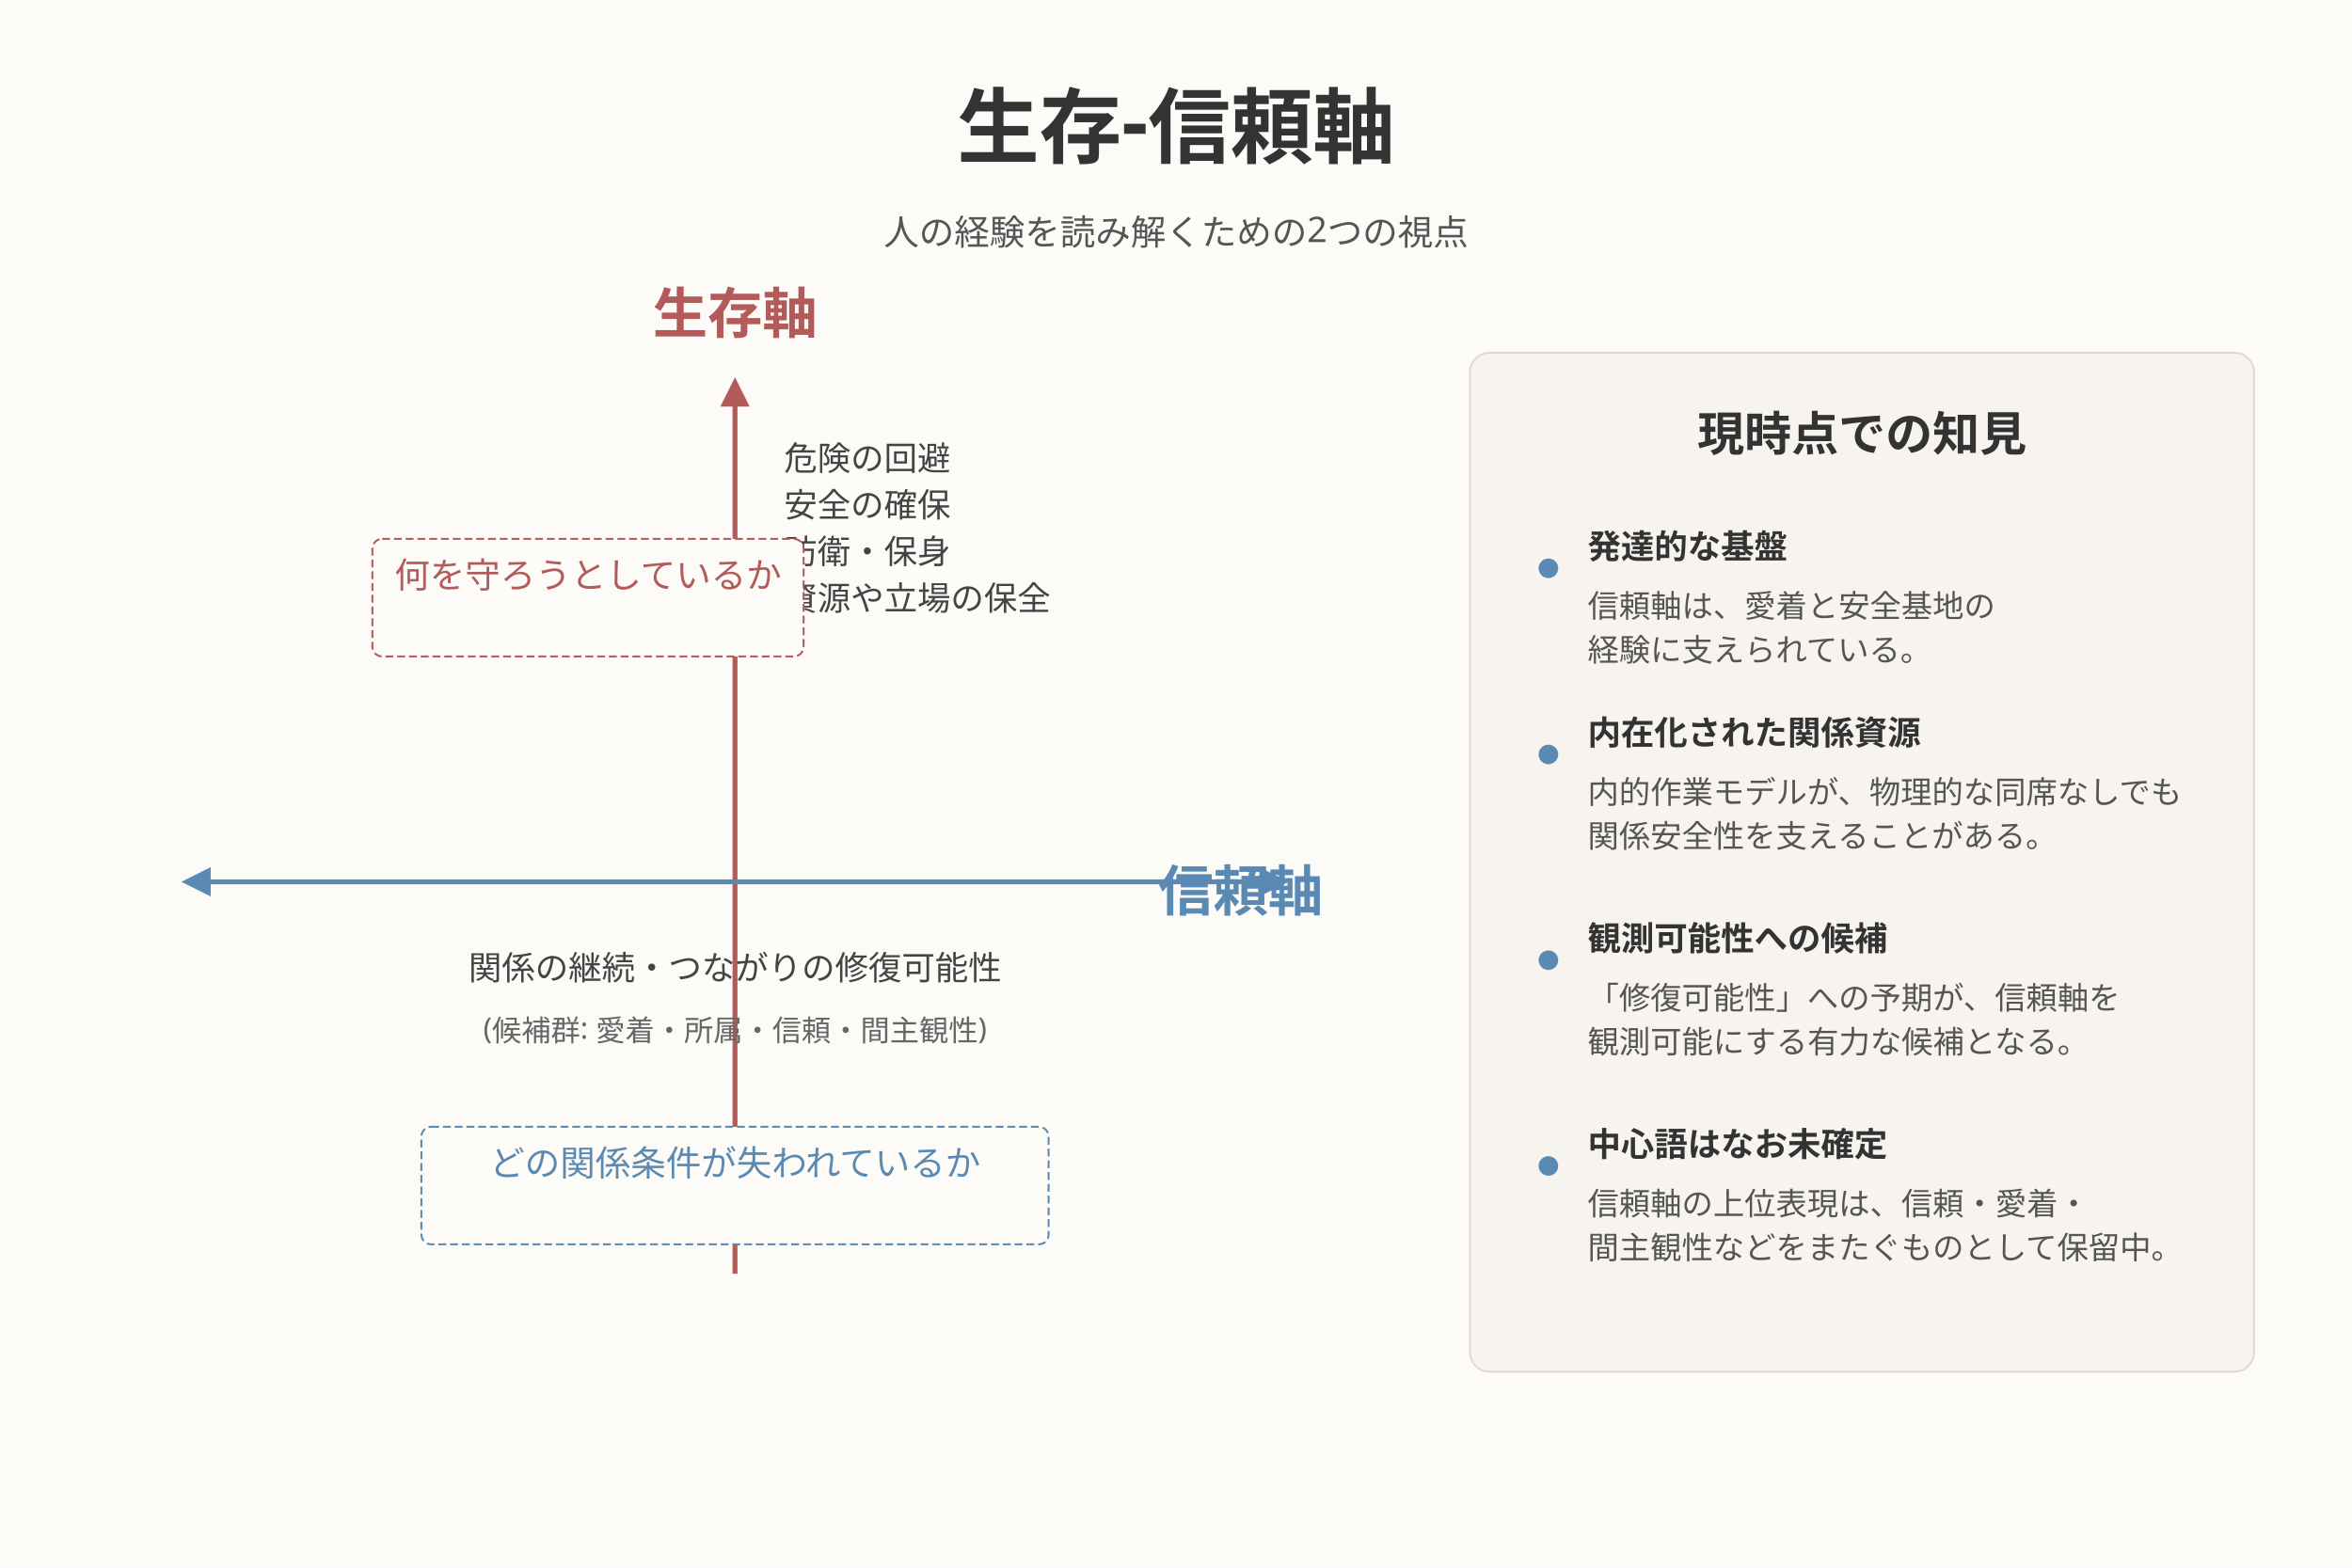
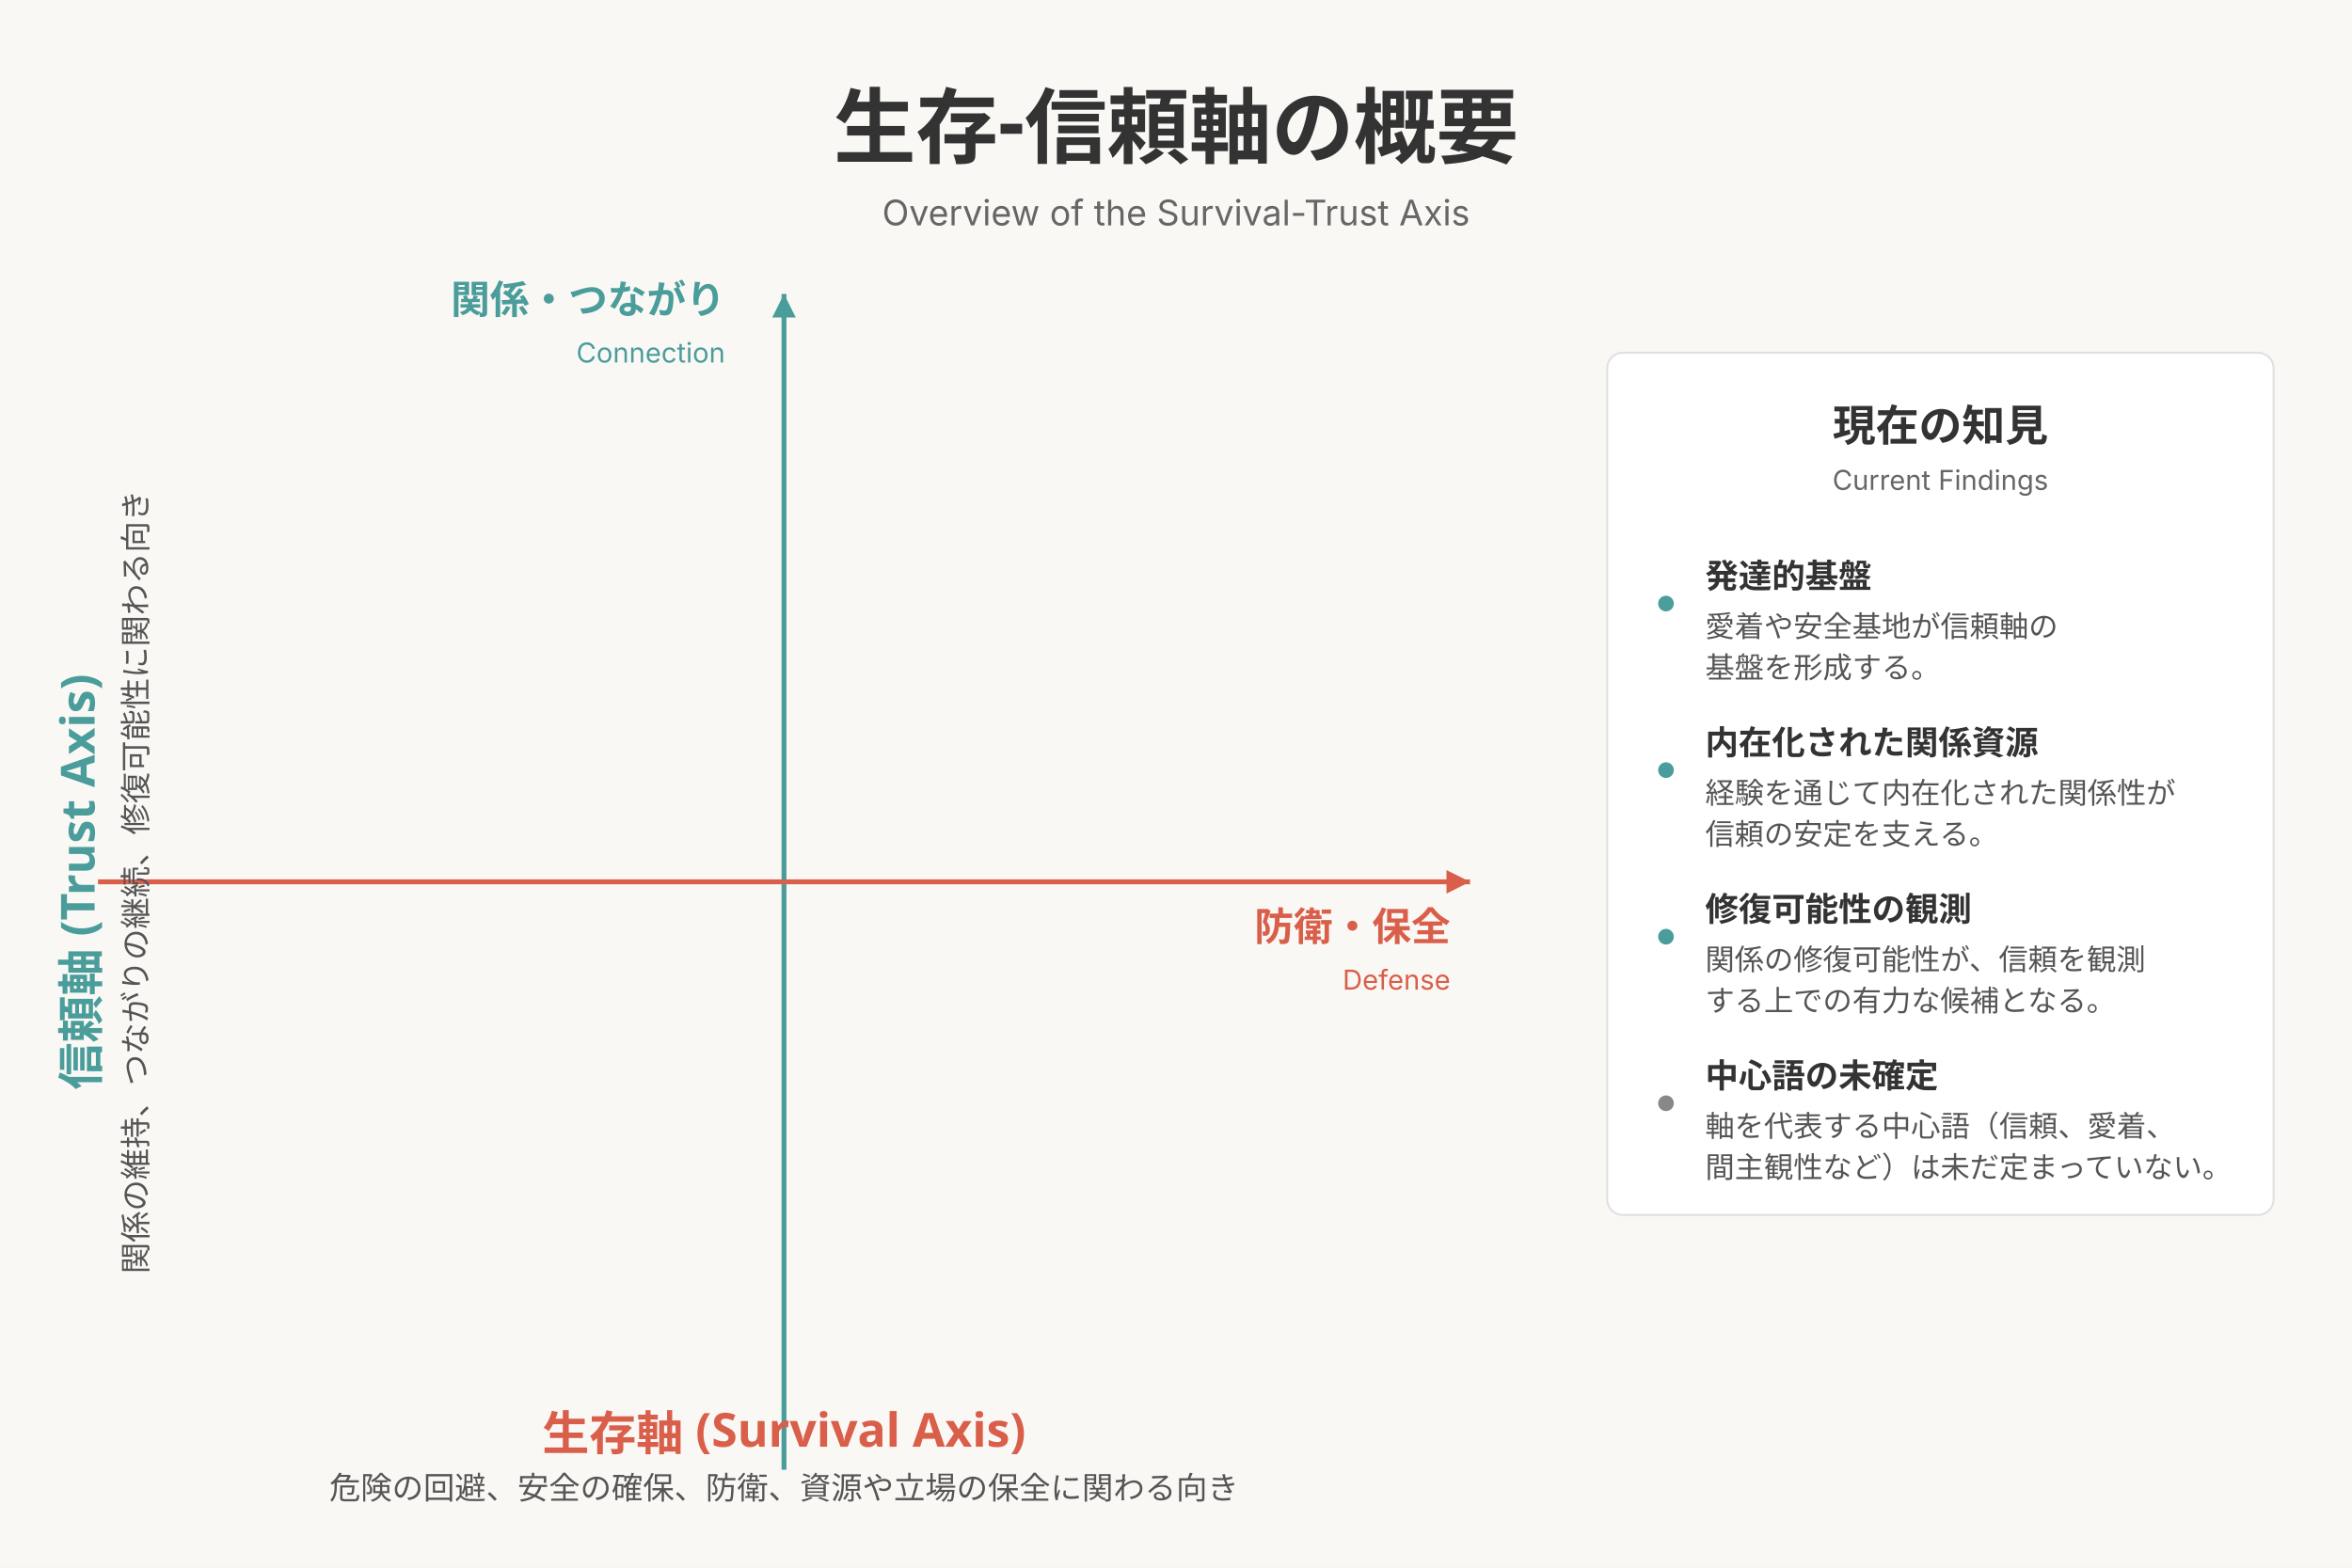
<svg xmlns="http://www.w3.org/2000/svg" width="1200" height="800" viewBox="0 0 1200 800">
-   <defs>
-     <marker id="arrowhead-survival" viewBox="0 0 10 10" refX="5" refY="5" markerWidth="6" markerHeight="6" orient="auto-start-reverse">
-       <path d="M 0 0 L 10 5 L 0 10 z" fill="#B35A5A" />
-     </marker>
-     <marker id="arrowhead-trust" viewBox="0 0 10 10" refX="5" refY="5" markerWidth="6" markerHeight="6" orient="auto-start-reverse">
-       <path d="M 0 0 L 10 5 L 0 10 z" fill="#5A8AB3" />
-     </marker>
-   </defs>
-   <rect width="1200" height="800" fill="#FDFBF7" />
-   <text x="600" y="80" font-family="'Hiragino Sans', 'Noto Sans JP', sans-serif" font-size="42" font-weight="bold" text-anchor="middle" fill="#333333">生存-信頼軸</text>
-   <text x="600" y="125" font-family="'Hiragino Sans', 'Noto Sans JP', sans-serif" font-size="18" text-anchor="middle" fill="#555555">人の経験を読み解くための2つの視点</text>
-   <g id="axis-diagram">
-     <line x1="375" y1="650" x2="375" y2="200" stroke="#B35A5A" stroke-width="2.5" marker-end="url(#arrowhead-survival)" />
-     <line x1="100" y1="450" x2="650" y2="450" stroke="#5A8AB3" stroke-width="2.5" marker-start="url(#arrowhead-trust)" marker-end="url(#arrowhead-trust)" />
-     <g id="survival-axis-content">
-       <text x="375" y="170" font-family="'Hiragino Sans', 'Noto Sans JP', sans-serif" font-size="28" font-weight="600" text-anchor="middle" fill="#B35A5A">生存軸</text>
-       <text x="400" y="240" font-family="'Hiragino Sans', 'Noto Sans JP', sans-serif" font-size="17" text-anchor="start" fill="#444444">
-         <tspan x="400" dy="0">危険の回避</tspan>
-         <tspan x="400" dy="1.4em">安全の確保</tspan>
-         <tspan x="400" dy="1.4em">防衛・保身</tspan>
-         <tspan x="400" dy="1.4em">資源や立場の保全</tspan>
+   <rect width="1200" height="800" fill="#FAF8F5" />
+   <text x="600" y="80" font-family="'Hiragino Sans', 'Noto Sans JP', sans-serif" font-size="42" font-weight="600" text-anchor="middle" fill="#333333">
+     生存-信頼軸の概要
+   </text>
+   <text x="600" y="115" font-family="'Inter', 'Helvetica Neue', sans-serif" font-size="18" text-anchor="middle" fill="#666666">
+     Overview of the Survival-Trust Axis
+   </text>
+   <g transform="translate(400, 450)">
+     <line x1="0" y1="-300" x2="0" y2="300" stroke="#4A9D9A" stroke-width="2.5" />
+     <path d="M 0 -300 l -6 12 h 12 z" fill="#4A9D9A" />
+     <text x="-30" y="-290" font-family="'Hiragino Sans', 'Noto Sans JP', sans-serif" font-size="20" font-weight="600" text-anchor="end" fill="#4A9D9A">関係・つながり</text>
+     <text x="-30" y="-265" font-family="'Inter', 'Helvetica Neue', sans-serif" font-size="14" text-anchor="end" fill="#4A9D9A">Connection</text>
+     <line x1="-350" y1="0" x2="350" y2="0" stroke="#D95F4A" stroke-width="2.5" />
+     <path d="M 350 0 l -12 -6 v 12 z" fill="#D95F4A" />
+     <text x="340" y="30" font-family="'Hiragino Sans', 'Noto Sans JP', sans-serif" font-size="20" font-weight="600" text-anchor="end" fill="#D95F4A">防衛・保全</text>
+     <text x="340" y="55" font-family="'Inter', 'Helvetica Neue', sans-serif" font-size="14" text-anchor="end" fill="#D95F4A">Defense</text>
+   </g>
+   <g transform="translate(50, 450) rotate(-90)">
+     <text x="0" y="0" font-family="'Hiragino Sans', 'Noto Sans JP', sans-serif" font-size="24" font-weight="600" text-anchor="middle" fill="#4A9D9A">
+       信頼軸 (Trust Axis)
+     </text>
+     <text x="0" y="25" font-family="'Hiragino Sans', 'Noto Sans JP', sans-serif" font-size="16" text-anchor="middle" fill="#555555">
+       関係の維持、つながりの継続、修復可能性に関わる向き
+     </text>
+   </g>
+   <g transform="translate(400, 740)">
+     <text x="0" y="0" font-family="'Hiragino Sans', 'Noto Sans JP', sans-serif" font-size="24" font-weight="600" text-anchor="middle" fill="#D95F4A">
+       生存軸 (Survival Axis)
+     </text>
+     <text x="0" y="25" font-family="'Hiragino Sans', 'Noto Sans JP', sans-serif" font-size="16" text-anchor="middle" fill="#555555">
+       危険の回避、安全の確保、防衛、資源や立場の保全に関わる向き
+     </text>
+   </g>
+   <g transform="translate(820, 180)">
+     <rect x="0" y="0" width="340" height="440" rx="8" ry="8" fill="#FFFFFF" stroke="#E0E0E0" stroke-width="1" />
+     <text x="170" y="45" font-family="'Hiragino Sans', 'Noto Sans JP', sans-serif" font-size="22" font-weight="600" text-anchor="middle" fill="#333333">
+       現在の知見
+     </text>
+     <text x="170" y="70" font-family="'Inter', 'Helvetica Neue', sans-serif" font-size="14" text-anchor="middle" fill="#666666">
+       Current Findings
+     </text>
+     <g transform="translate(30, 120)">
+       <circle cx="0" cy="8" r="4" fill="#4A9D9A" />
+       <text x="20" y="0" font-family="'Hiragino Sans', 'Noto Sans JP', sans-serif" font-size="17" font-weight="600" fill="#333333">
+         発達的基盤
      </text>
-       <g transform="translate(200, 300)">
-         <rect x="-10" y="-25" width="220" height="60" rx="5" fill="#FDFBF7" stroke="#B35A5A" stroke-width="1" stroke-dasharray="4 2" />
-         <text font-family="'Hiragino Sans', 'Noto Sans JP', sans-serif" font-size="18" text-anchor="middle" fill="#B35A5A">
-           <tspan x="100" y="0">何を守ろうとしているか</tspan>
-         </text>
-       </g>
+       <text x="20" y="25" font-family="'Hiragino Sans', 'Noto Sans JP', sans-serif" font-size="15" fill="#555555">
+         <tspan x="20" dy="0">愛着や安全基地が信頼軸の</tspan>
+         <tspan x="20" dy="1.4em">基盤を形成する。</tspan>
+       </text>
    </g>
-     <g id="trust-axis-content">
-       <text x="675" y="455" font-family="'Hiragino Sans', 'Noto Sans JP', sans-serif" font-size="28" font-weight="600" text-anchor="end" dominant-baseline="middle" fill="#5A8AB3">信頼軸</text>
-       <text x="375" y="500" font-family="'Hiragino Sans', 'Noto Sans JP', sans-serif" font-size="17" text-anchor="middle" fill="#444444">
-         <tspan>関係の継続・つながりの修復可能性</tspan>
+     <g transform="translate(30, 205)">
+       <circle cx="0" cy="8" r="4" fill="#4A9D9A" />
+       <text x="20" y="0" font-family="'Hiragino Sans', 'Noto Sans JP', sans-serif" font-size="17" font-weight="600" fill="#333333">
+         内在化された関係資源
      </text>
-       <text x="375" y="530" font-family="'Hiragino Sans', 'Noto Sans JP', sans-serif" font-size="15" text-anchor="middle" fill="#666666">
-         <tspan>(候補群: 愛着・所属・信頼・間主観性)</tspan>
+       <text x="20" y="25" font-family="'Hiragino Sans', 'Noto Sans JP', sans-serif" font-size="15" fill="#555555">
+         <tspan x="20" dy="0">経験を通じて内在化された関係性が</tspan>
+         <tspan x="20" dy="1.4em">信頼の安定を支える。</tspan>
      </text>
-       <g transform="translate(375, 600)">
-         <rect x="-160" y="-25" width="320" height="60" rx="5" fill="#FDFBF7" stroke="#5A8AB3" stroke-width="1" stroke-dasharray="4 2" />
-         <text font-family="'Hiragino Sans', 'Noto Sans JP', sans-serif" font-size="18" text-anchor="middle" fill="#5A8AB3">
-           <tspan x="0" y="0">どの関係条件が失われているか</tspan>
-         </text>
-       </g>
+     </g>
+     <g transform="translate(30, 290)">
+       <circle cx="0" cy="8" r="4" fill="#4A9D9A" />
+       <text x="20" y="0" font-family="'Hiragino Sans', 'Noto Sans JP', sans-serif" font-size="17" font-weight="600" fill="#333333">
+         修復可能性の観測
+       </text>
+       <text x="20" y="25" font-family="'Hiragino Sans', 'Noto Sans JP', sans-serif" font-size="15" fill="#555555">
+         <tspan x="20" dy="0">関係の修復可能性が、信頼を観測</tspan>
+         <tspan x="20" dy="1.4em">する上での有力な候補となる。</tspan>
+       </text>
+     </g>
+     <g transform="translate(30, 375)">
+       <circle cx="0" cy="8" r="4" fill="#888888" />
+       <text x="20" y="0" font-family="'Hiragino Sans', 'Noto Sans JP', sans-serif" font-size="17" font-weight="600" fill="#333333">
+         中心語の未確定
+       </text>
+       <text x="20" y="25" font-family="'Hiragino Sans', 'Noto Sans JP', sans-serif" font-size="15" fill="#555555">
+         <tspan x="20" dy="0">軸を代表する中心語（信頼、愛着、</tspan>
+         <tspan x="20" dy="1.4em">間主観性など）は未だ定まっていない。</tspan>
+       </text>
    </g>
  </g>
-   <g id="findings-panel" transform="translate(750, 180)">
-     <rect width="400" height="520" rx="10" fill="#F7F4EF" stroke="#E0DACE" stroke-width="1" />
-     <text x="200" y="50" font-family="'Hiragino Sans', 'Noto Sans JP', sans-serif" font-size="24" font-weight="bold" text-anchor="middle" fill="#333333">現時点での知見</text>
-     <circle cx="40" cy="110" r="5" fill="#5A8AB3" />
-     <text x="60" y="105" font-family="'Hiragino Sans', 'Noto Sans JP', sans-serif" font-size="17" font-weight="600" fill="#333333">発達的な基盤</text>
-     <text x="60" y="135" font-family="'Hiragino Sans', 'Noto Sans JP', sans-serif" font-size="16" fill="#555555">
-       <tspan>信頼軸は、愛着と安全基地の</tspan>
-       <tspan x="60" dy="1.4em">経験に支えられている。</tspan>
-     </text>
-     <circle cx="40" cy="205" r="5" fill="#5A8AB3" />
-     <text x="60" y="200" font-family="'Hiragino Sans', 'Noto Sans JP', sans-serif" font-size="17" font-weight="600" fill="#333333">内在化された関係資源</text>
-     <text x="60" y="230" font-family="'Hiragino Sans', 'Noto Sans JP', sans-serif" font-size="16" fill="#555555">
-       <tspan>内的作業モデルが、物理的な同席なしでも</tspan>
-       <tspan x="60" dy="1.4em">関係安全性を支えることがある。</tspan>
-     </text>
-     <circle cx="40" cy="310" r="5" fill="#5A8AB3" />
-     <text x="60" y="305" font-family="'Hiragino Sans', 'Noto Sans JP', sans-serif" font-size="17" font-weight="600" fill="#333333">観測可能性への候補</text>
-     <text x="60" y="335" font-family="'Hiragino Sans', 'Noto Sans JP', sans-serif" font-size="16" fill="#555555">
-       <tspan>「修復可能性」への予期が、信頼軸を</tspan>
-       <tspan x="60" dy="1.4em">観測可能にする有力な候補となる。</tspan>
-     </text>
-     <circle cx="40" cy="415" r="5" fill="#5A8AB3" />
-     <text x="60" y="410" font-family="'Hiragino Sans', 'Noto Sans JP', sans-serif" font-size="17" font-weight="600" fill="#333333">中心語はなお未確定</text>
-     <text x="60" y="440" font-family="'Hiragino Sans', 'Noto Sans JP', sans-serif" font-size="16" fill="#555555">
-       <tspan>信頼軸の上位表現は、信頼・愛着・</tspan>
-       <tspan x="60" dy="1.4em">間主観性などをまたぐものとして保留中。</tspan>
-     </text>
-   </g>
</svg>
